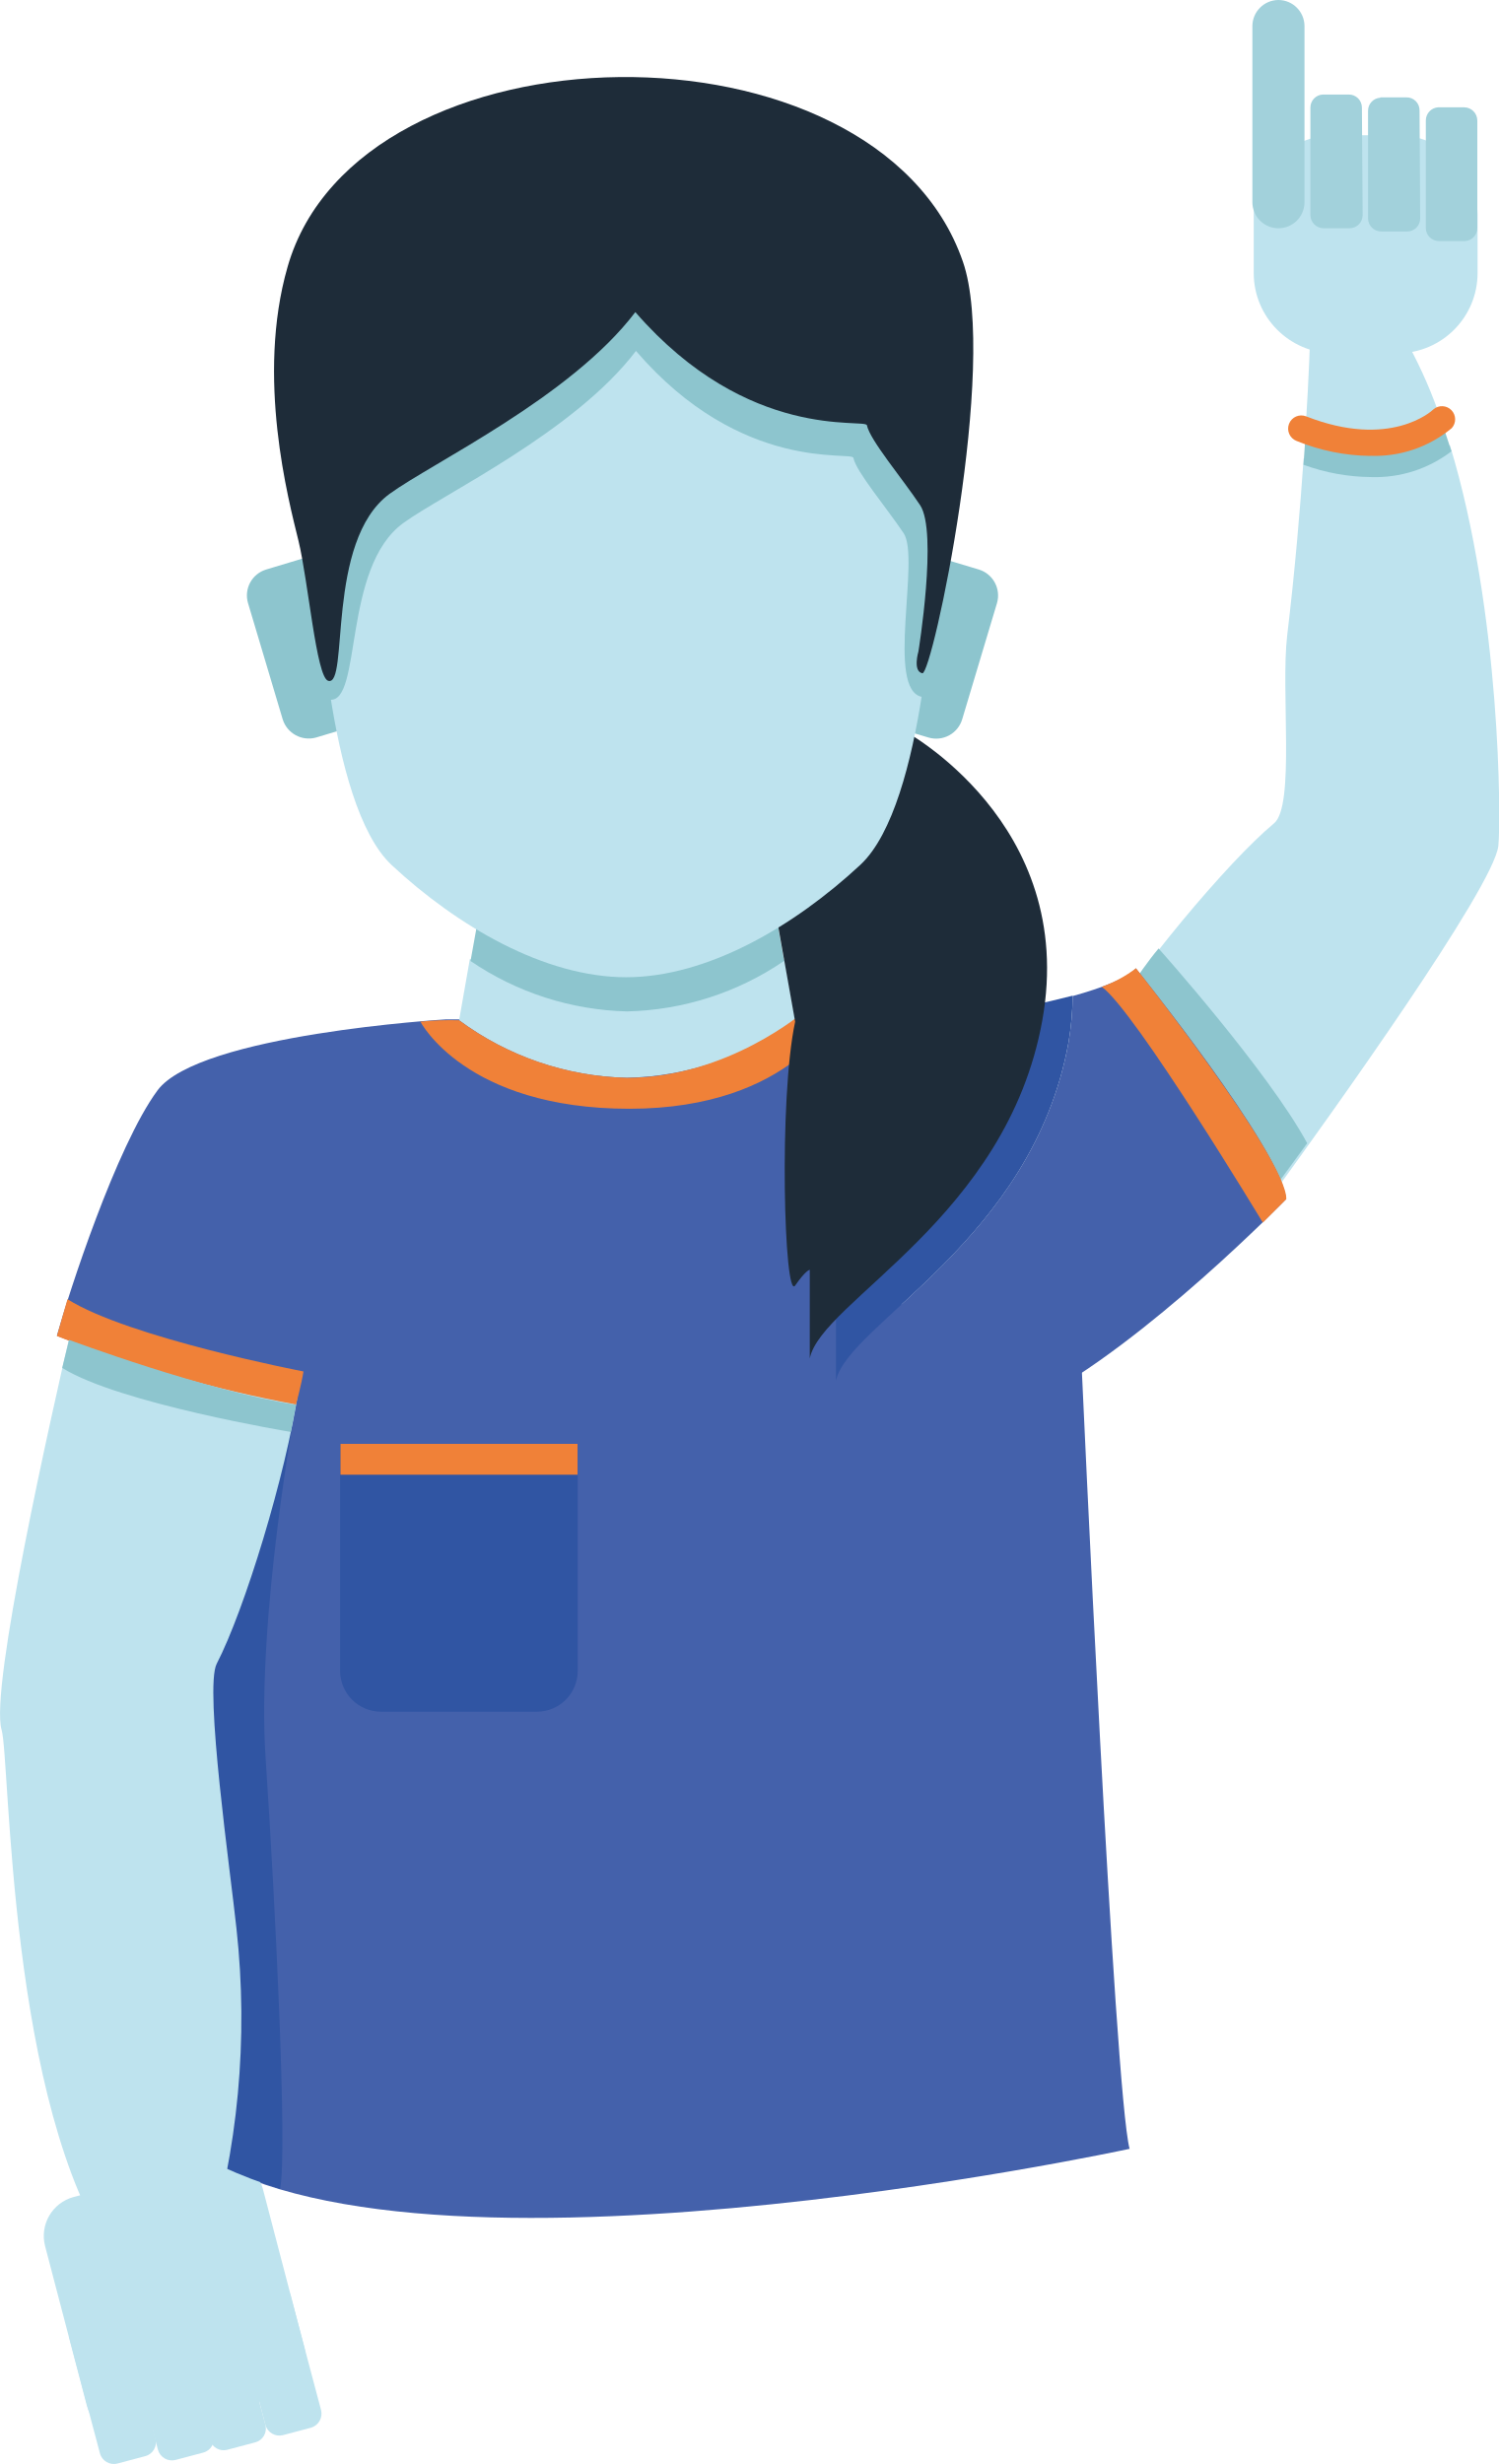
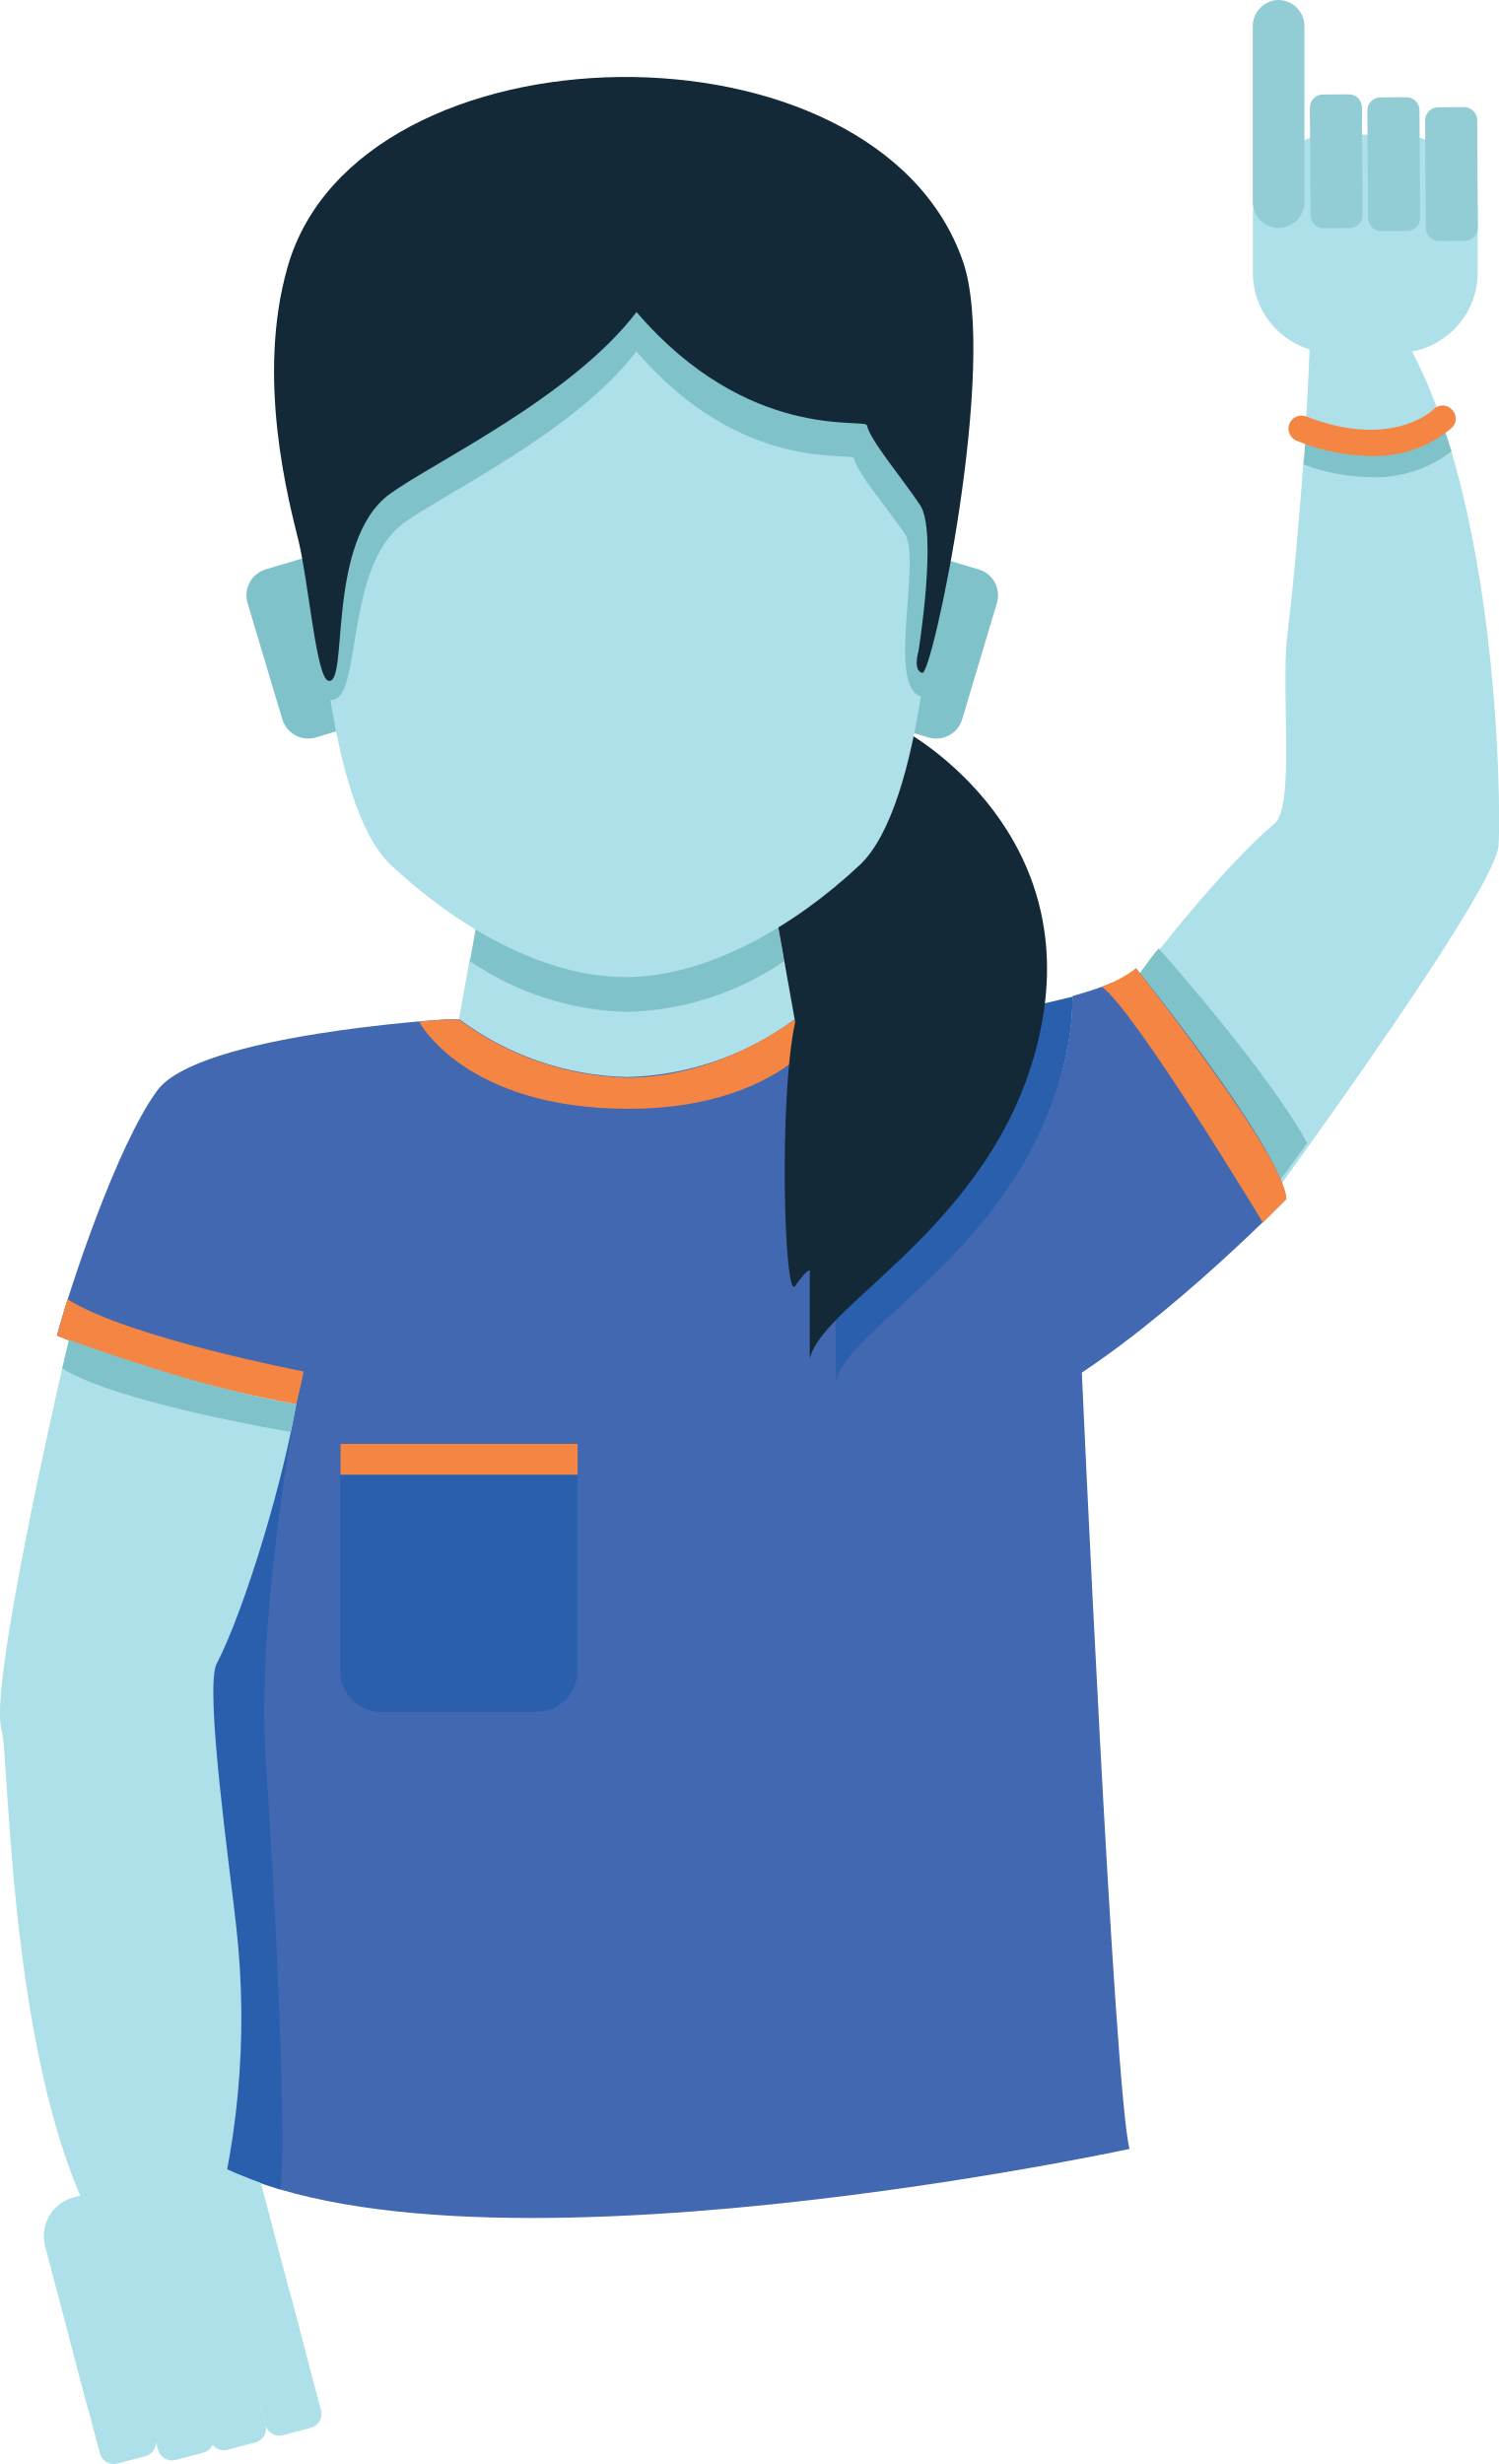
- <svg xmlns="http://www.w3.org/2000/svg" viewBox="0 0 121.93 200.45">
+ <svg xmlns="http://www.w3.org/2000/svg" viewBox="0 0 118.01 194">
  <defs>
-     <style>.cls-1{fill:#bee3ee;}.cls-2{fill:#8dc5ce;}.cls-3{fill:#4461ab;}.cls-4{fill:#3055a3;}.cls-5{fill:#a2d1db;}.cls-6{fill:#f08138;}.cls-7{fill:#1e2c39;}</style>
+     <style>.cls-1{fill:#aee0e9;}.cls-2{fill:#80c2c9;}.cls-3{fill:#4168b1;}.cls-4{fill:#295fac;}.cls-5{fill:#92ccd5;}.cls-6{fill:#f58542;}.cls-7{fill:#132937;}</style>
  </defs>
  <g id="Layer_2" data-name="Layer 2">
-     <g id="Layer_1-2" data-name="Layer 1">
-       <path class="cls-1" d="M116.64,34.51a1,1,0,0,1,.63-.27,39.54,39.54,0,0,0-2.68-6.18l-8-.72s-.08,3-.38,7.73h.08c6.83,2.67,10.23-.44,10.36-.57Z" />
-       <path class="cls-1" d="M117.92,36.22a10.06,10.06,0,0,1-6.44,2.07,16.14,16.14,0,0,1-5.42-1c-.28,4.07-.7,9.06-1.34,14.41-.53,4.49.65,13.85-1.07,15.28-3.76,3.12-11.17,12-14.82,17.93L103.9,96.69c4.16-5.74,17.58-24.42,18-27.87.22-2,.21-19-3.94-32.6Z" />
-       <path class="cls-2" d="M118.09,36.73q-.32-1-.66-2a1.09,1.09,0,0,0-.64.28c-.14.13-3.58,3.29-10.52.58l-.07,0q-.08,1.06-.15,2.22a16.43,16.43,0,0,0,5.5,1,10.2,10.2,0,0,0,6.54-2.1Z" />
-       <path class="cls-2" d="M94.26,77.16S103.14,87.1,106.35,93l-2.19,3L92.33,79.75s1.13-1.66,1.93-2.59Z" />
-       <path class="cls-3" d="M88,111.2s2.66,59,3.9,63.61c0,0-60.6,13.11-77.25-.71l5-65.91,64-2.49L88,111.2Z" />
-       <path class="cls-3" d="M92.42,78.77c-.77.83-2.74,1.59-5.15,2.26a24.22,24.22,0,0,1-.34,3.78C84,100.94,69,107.68,68,112.32v-7.21s-.3,0-1.19,1.28-1.36-15.19,0-21.46l-3.41-2H36.24s-20.07,1.21-23.43,5.78S5.59,105.2,4.63,108.66A124.89,124.89,0,0,0,51,117.46h0c13.38,0,23.07-1.86,29.41-3.72a3.17,3.17,0,0,0,3.66.29c9.22-4.78,20.56-16.48,20.56-16.48-.36-4.07-12.23-18.78-12.23-18.78Z" />
-       <path class="cls-4" d="M66.82,106.39c.89-1.28,1.19-1.28,1.19-1.28v7.21c1-4.64,16-11.38,18.92-27.51A24.22,24.22,0,0,0,87.27,81a120,120,0,0,1-14,2.66c-4.14-.54-7.45-.74-7.45-.74H63.41l3.41,2c-1.36,6.27-.9,22.75,0,21.46Z" />
-       <path class="cls-1" d="M51,82.06A23.73,23.73,0,0,1,38.23,78l-.88,5A23.72,23.72,0,0,0,51,87.68,23.8,23.8,0,0,0,64.69,83l-.89-5A23.62,23.62,0,0,1,51,82.06Z" />
-       <path class="cls-2" d="M63.8,78.18l-.71-4H39l-.72,4A23.63,23.63,0,0,0,51,82.28a23.61,23.61,0,0,0,12.78-4.1Z" />
-       <path class="cls-1" d="M22.46,195l-11.4,3a3.26,3.26,0,0,1-4-2.32L3.67,182.73a3.28,3.28,0,0,1,2.32-4l11.39-3a3.28,3.28,0,0,1,4,2.32L24.77,191a3.26,3.26,0,0,1-2.31,4Z" />
-       <path class="cls-1" d="M25.29,197.5l-2.26.6a1.18,1.18,0,0,1-1.44-.84l-2.47-9.34a1.18,1.18,0,0,1,.83-1.44l2.26-.6a1.17,1.17,0,0,1,1.43.84l2.48,9.34a1.19,1.19,0,0,1-.83,1.44Z" />
-       <path class="cls-1" d="M20.76,198.69l-2.26.6a1.16,1.16,0,0,1-1.43-.83l-2.48-9.35a1.18,1.18,0,0,1,.83-1.43l2.27-.6a1.18,1.18,0,0,1,1.43.84l2.47,9.34a1.16,1.16,0,0,1-.83,1.43Z" />
-       <path class="cls-1" d="M16.54,199.52l-2.26.6a1.18,1.18,0,0,1-1.43-.83l-2.48-9.35a1.17,1.17,0,0,1,.83-1.43l2.26-.6a1.17,1.17,0,0,1,1.43.83l2.48,9.35a1.17,1.17,0,0,1-.83,1.43Z" />
-       <path class="cls-1" d="M11.82,199.81l-2.26.6a1.17,1.17,0,0,1-1.43-.83l-2.48-9.35a1.17,1.17,0,0,1,.83-1.43l2.26-.6a1.18,1.18,0,0,1,1.43.83l2.48,9.35a1.17,1.17,0,0,1-.83,1.43Z" />
-       <path class="cls-1" d="M108.4,11l5.27,0a6.52,6.52,0,0,1,6.54,6.47l0,4.73a6.53,6.53,0,0,1-6.47,6.54l-5.28,0A6.53,6.53,0,0,1,102,22.23l0-4.74A6.53,6.53,0,0,1,108.4,11Z" />
-       <path class="cls-5" d="M104,0h0a2.13,2.13,0,0,1,2.13,2.11l0,14.34a2.12,2.12,0,1,1-4.24,0l0-14.34A2.13,2.13,0,0,1,104,0Z" />
-       <path class="cls-5" d="M107.61,7.69l2.12,0a1.06,1.06,0,0,1,1.07,1.06l.06,8.76a1.07,1.07,0,0,1-1.06,1.06l-2.12,0a1.08,1.08,0,0,1-1.07-1.06l0-8.76a1.06,1.06,0,0,1,1-1.06Z" />
-       <path class="cls-5" d="M112.3,7.92h2.12A1.05,1.05,0,0,1,115.49,9l.05,8.76a1.05,1.05,0,0,1-1.05,1.07h-2.12a1.07,1.07,0,0,1-1.07-1.05l0-8.76a1.06,1.06,0,0,1,1-1.07Z" />
-       <path class="cls-5" d="M117,8.73h2.12a1.08,1.08,0,0,1,1.07,1.06l0,8.76a1.06,1.06,0,0,1-1,1.06l-2.12,0A1.06,1.06,0,0,1,116,18.56l0-8.76a1.07,1.07,0,0,1,1-1.07Z" />
-       <path class="cls-6" d="M92.42,78.77s12.27,15.46,12.23,18.78l-1.91,1.91S92.29,82.14,89.63,80.28a10.12,10.12,0,0,0,2.79-1.51Z" />
-       <path class="cls-6" d="M111.48,37.09a16.41,16.41,0,0,1-6-1.22,1.07,1.07,0,0,1,.78-2c6.83,2.68,10.23-.43,10.36-.57a1.07,1.07,0,0,1,1.49,1.53,9.79,9.79,0,0,1-6.65,2.25Z" />
-       <path class="cls-4" d="M43.65,139.25H31a3.33,3.33,0,0,1-3.33-3.32V117.46H47v18.47a3.32,3.32,0,0,1-3.32,3.32Z" />
-       <polygon class="cls-6" points="46.99 119.97 27.7 119.97 27.7 117.46 46.99 117.46 46.99 119.97 46.99 119.97" />
-       <path class="cls-6" d="M37.35,83A24,24,0,0,0,51,87.68c8.22,0,14.44-5.4,14.44-5.4H68.2s-3.65,7.92-17,7.92-17-7.09-17-7.09A25.17,25.17,0,0,1,37.35,83Z" />
-       <path class="cls-7" d="M73.43,59.37S87.69,66.9,84.8,83s-18,22.86-18.92,27.51v-7.21s-.3,0-1.19,1.28-1.35-15.19,0-21.46l-1.6-9,.15-7.53,10.19-7.26Z" />
-       <path class="cls-2" d="M29.93,58.73,25.71,60A2.22,2.22,0,0,1,23,58.52l-2.82-9.45a2.2,2.2,0,0,1,1.48-2.74l4.22-1.27a2.22,2.22,0,0,1,2.75,1.48L31.41,56a2.2,2.2,0,0,1-1.48,2.74Z" />
-       <path class="cls-2" d="M71.32,58.73,75.54,60a2.21,2.21,0,0,0,2.74-1.48l2.83-9.45a2.21,2.21,0,0,0-1.48-2.74L75.4,45.06a2.22,2.22,0,0,0-2.74,1.48L69.84,56a2.2,2.2,0,0,0,1.48,2.74Z" />
-       <path class="cls-1" d="M71.13,13.5H30.67s-6.19,20.61-4.8,33c0,0,.66,18.91,6,23.88s12.44,9.12,19.07,9.12S64.66,75.32,70,70.35s6-23.88,6-23.88c1.39-12.36-4.81-33-4.81-33Z" />
-       <path class="cls-2" d="M26.81,56.92c2.68.33,1-10.74,6-14.37,3.31-2.4,13.92-7.41,18.93-14,8.61,10,17.58,8.12,17.69,8.7.23,1.14,2.73,4.09,4.09,6.13S72.05,56.11,75,56.69c.76.15,4.49-24.12,1.77-32-6.67-19.27-46.42-18.62-51.87.41-2.44,8.53.08,17.93.83,21s.1,10.67,1,10.78Z" />
-       <path class="cls-4" d="M24.09,114.23s-3.25,17.47-2.48,28.84,1.79,32,1.18,35a40.8,40.8,0,0,1-4.7-1.8l-3.43-44.22,9.43-17.86Z" />
-       <path class="cls-1" d="M5.81,108.05C4.21,115-.86,137.39.13,140.72c.7,2.34.51,30.72,9.15,42.93l7.48-.16a66.37,66.37,0,0,0,2.48-26.58c-.47-4.49-2.64-19.57-1.61-21.56,2.25-4.34,5.63-15.35,6.66-22.28l-18.48-5Z" />
-       <path class="cls-6" d="M24.09,114.23s.44-1.63.6-2.66c0,0-14.28-2.75-19.2-5.88l-.86,3a106.16,106.16,0,0,0,19.46,5.57Z" />
-       <path class="cls-2" d="M24.09,114.23l-.43,2.26s-14-2.32-18.6-5.21L5.62,109s11.1,4.15,18.47,5.28Z" />
-       <path class="cls-7" d="M26.69,55.38c1.74.58-.24-11.36,5-15.2,3.5-2.55,14.74-7.86,20-14.79C60.91,36,70.41,34,70.53,34.6c.24,1.2,2.89,4.33,4.33,6.5S74.72,53,74.72,53s-.48,1.61.32,1.77,6.19-25.14,3.3-33.48C71.28.85,29.17,1.54,23.4,21.7c-2.59,9,.08,19,.88,22.28s1.45,11.08,2.41,11.4Z" />
+     <g id="Calque_1" data-name="Calque 1">
+       <path class="cls-1" d="M112.89,33.4a1.06,1.06,0,0,1,.61-.27,38.77,38.77,0,0,0-2.6-6l-7.75-.69s-.08,2.91-.36,7.48h.07C109.47,36.54,112.76,33.53,112.89,33.4Z" />
+       <path class="cls-1" d="M114.13,35.05a9.69,9.69,0,0,1-6.24,2,15.5,15.5,0,0,1-5.24-1c-.28,3.94-.68,8.77-1.29,14-.52,4.35.62,13.4-1,14.79-3.63,3-10.8,11.56-14.34,17.35l14.58,11.44c4-5.55,17-23.64,17.39-27C118.15,64.68,118.15,48.18,114.13,35.05Z" />
+       <path class="cls-2" d="M114.29,35.54c-.2-.65-.41-1.3-.63-1.94a1,1,0,0,0-.62.27c-.14.13-3.47,3.19-10.18.56h-.08c0,.68-.09,1.39-.14,2.14a15.79,15.79,0,0,0,5.32,1A9.82,9.82,0,0,0,114.29,35.54Z" />
+       <path class="cls-2" d="M91.23,74.67S99.82,84.3,102.93,90l-2.12,2.9L89.36,77.18S90.46,75.57,91.23,74.67Z" />
+       <path class="cls-3" d="M85.16,107.62s2.57,57.11,3.78,61.57c0,0-58.65,12.69-74.77-.69L19,104.7l61.91-2.4Z" />
+       <path class="cls-3" d="M89.45,76.24c-.75.8-2.66,1.53-5,2.18a22.61,22.61,0,0,1-.33,3.66c-2.79,15.61-17.38,22.13-18.31,26.63v-7s-.29,0-1.15,1.24-1.31-14.71,0-20.77l-3.3-1.92H35.08s-19.43,1.17-22.69,5.59-7,15.94-7.91,19.3a120.75,120.75,0,0,0,44.89,8.51h0c12.95,0,22.33-1.8,28.46-3.6a3.08,3.08,0,0,0,3.55.28c8.92-4.63,19.89-15.94,19.89-15.94C100.94,90.47,89.45,76.24,89.45,76.24Z" />
+       <path class="cls-4" d="M64.67,103c.86-1.24,1.15-1.24,1.15-1.24v7c.93-4.5,15.52-11,18.31-26.63a22.61,22.61,0,0,0,.33-3.66A116,116,0,0,1,70.88,81c-4-.52-7.2-.72-7.2-.72H61.37l3.3,1.92C63.36,88.26,63.8,104.21,64.67,103Z" />
+       <path class="cls-1" d="M49.38,79.42a23,23,0,0,1-12.38-4l-.86,4.81a23,23,0,0,0,13.24,4.57,23.08,23.08,0,0,0,13.23-4.57l-.86-4.82A22.87,22.87,0,0,1,49.38,79.42Z" />
+       <path class="cls-2" d="M61.75,75.67l-.69-3.9H37.7l-.7,3.9a22.85,22.85,0,0,0,12.38,4A22.87,22.87,0,0,0,61.75,75.67Z" />
+       <rect class="cls-1" x="4.91" y="171.23" width="17.7" height="19.23" rx="3.15" ry="3.15" transform="translate(-45.71 9.51) rotate(-14.79)" />
+       <rect class="cls-1" x="19.62" y="180" width="4.53" height="11.63" rx="1.13" ry="1.13" transform="translate(-46.89 11.82) rotate(-14.85)" />
+       <rect class="cls-1" x="15.25" y="181.16" width="4.53" height="11.63" rx="1.13" ry="1.13" transform="translate(-47.33 10.73) rotate(-14.85)" />
+       <rect class="cls-1" x="11.16" y="181.96" width="4.53" height="11.63" rx="1.13" ry="1.13" transform="translate(-47.67 9.71) rotate(-14.85)" />
+       <rect class="cls-1" x="6.59" y="182.24" width="4.53" height="11.63" rx="1.13" ry="1.13" transform="translate(-47.9 8.55) rotate(-14.85)" />
+       <path class="cls-1" d="M104.91,10.6l5.11,0a6.32,6.32,0,0,1,6.33,6.27l0,4.58a6.32,6.32,0,0,1-6.26,6.33l-5.11,0a6.31,6.31,0,0,1-6.33-6.26l0-4.58A6.33,6.33,0,0,1,104.91,10.6Z" />
+       <path class="cls-5" d="M100.64,0h0a2.06,2.06,0,0,1,2.07,2l0,13.88a2.07,2.07,0,0,1-2,2.07h0a2.07,2.07,0,0,1-2.07-2l0-13.89A2.07,2.07,0,0,1,100.64,0Z" />
+       <rect class="cls-5" x="103.16" y="7.43" width="4.1" height="10.53" rx="1.03" ry="1.03" transform="translate(210.5 24.75) rotate(179.65)" />
+       <rect class="cls-5" x="107.7" y="7.66" width="4.1" height="10.53" rx="1.03" ry="1.03" transform="translate(219.57 25.18) rotate(179.65)" />
+       <rect class="cls-5" x="112.23" y="8.45" width="4.1" height="10.53" rx="1.03" ry="1.03" transform="translate(228.65 26.72) rotate(179.65)" />
+       <path class="cls-6" d="M89.45,76.24s11.88,15,11.83,18.18l-1.84,1.84S89.32,79.5,86.75,77.69A10,10,0,0,0,89.45,76.24Z" />
+       <path class="cls-6" d="M107.89,35.9a15.91,15.91,0,0,1-5.78-1.19,1,1,0,1,1,.75-1.92c6.61,2.59,9.9-.42,10-.55a1,1,0,0,1,1.46,0,1,1,0,0,1,0,1.44A9.35,9.35,0,0,1,107.89,35.9Z" />
+       <path class="cls-4" d="M26.81,113.68H45.46a0,0,0,0,1,0,0v17.88a3.22,3.22,0,0,1-3.22,3.22H30a3.22,3.22,0,0,1-3.22-3.22V113.68A0,0,0,0,1,26.81,113.68Z" />
+       <rect class="cls-6" x="26.81" y="113.68" width="18.67" height="2.43" />
+       <path class="cls-6" d="M36.14,80.28a23.25,23.25,0,0,0,13.24,4.57c7.95,0,14-5.22,14-5.22H66S62.48,87.3,49.52,87.3,33,80.44,33,80.44A23.62,23.62,0,0,1,36.14,80.28Z" />
+       <path class="cls-7" d="M71.07,57.45s13.79,7.3,11,22.91S64.69,102.5,63.76,107v-7s-.29,0-1.15,1.25-1.31-14.71,0-20.78l-1.55-8.71.14-7.29Z" />
+       <rect class="cls-2" x="20.68" y="43.93" width="8.53" height="13.81" rx="2.13" ry="2.13" transform="translate(-13.51 9.27) rotate(-16.64)" />
+       <rect class="cls-2" x="68.78" y="43.93" width="8.53" height="13.81" rx="2.13" ry="2.13" transform="translate(128.47 120.46) rotate(-163.36)" />
+       <path class="cls-1" d="M68.84,13.06H29.69S23.69,33,25,45c0,0,.64,18.29,5.78,23.11s12,8.82,18.45,8.82,13.32-4,18.46-8.82S73.5,45,73.5,45C74.84,33,68.84,13.06,68.84,13.06Z" />
+       <path class="cls-2" d="M26,55.09c2.59.32,1-10.39,5.79-13.91,3.2-2.33,13.48-7.18,18.32-13.51,8.34,9.7,17,7.86,17.13,8.42.22,1.1,2.64,3.95,4,5.93S69.73,54.3,72.62,54.86c.73.15,4.34-23.34,1.71-31-6.46-18.65-44.93-18-50.2.4-2.37,8.25.07,17.36.8,20.36S25,55,26,55.09Z" />
+       <path class="cls-4" d="M23.32,110.56s-3.15,16.9-2.4,27.91,1.73,30.92,1.14,33.91a38.28,38.28,0,0,1-4.55-1.75l-3.32-42.79Z" />
+       <path class="cls-1" d="M5.62,104.57C4.07,111.26-.84,133,.12,136.19c.68,2.26.5,29.74,8.86,41.55l7.24-.15a64.23,64.23,0,0,0,2.4-25.73c-.46-4.35-2.55-18.94-1.56-20.87,2.18-4.19,5.45-14.85,6.45-21.56Z" />
+       <path class="cls-6" d="M23.32,110.56s.42-1.58.58-2.58c0,0-13.83-2.66-18.59-5.69l-.83,2.88A103.33,103.33,0,0,0,23.32,110.56Z" />
+       <path class="cls-2" d="M23.32,110.56l-.42,2.18s-13.6-2.25-18-5l.55-2.25S16.18,109.46,23.32,110.56Z" />
+       <path class="cls-7" d="M25.83,53.59c1.68.56-.24-11,4.88-14.71C34.1,36.42,45,31.28,50.12,24.57c8.83,10.28,18,8.32,18.14,8.92.24,1.16,2.8,4.19,4.19,6.28s-.13,11.5-.13,11.5-.47,1.55.31,1.71,6-24.34,3.19-32.4C69,.82,28.23,1.49,22.65,21c-2.51,8.74.07,18.38.85,21.56S24.9,53.28,25.83,53.59Z" />
    </g>
  </g>
</svg>
